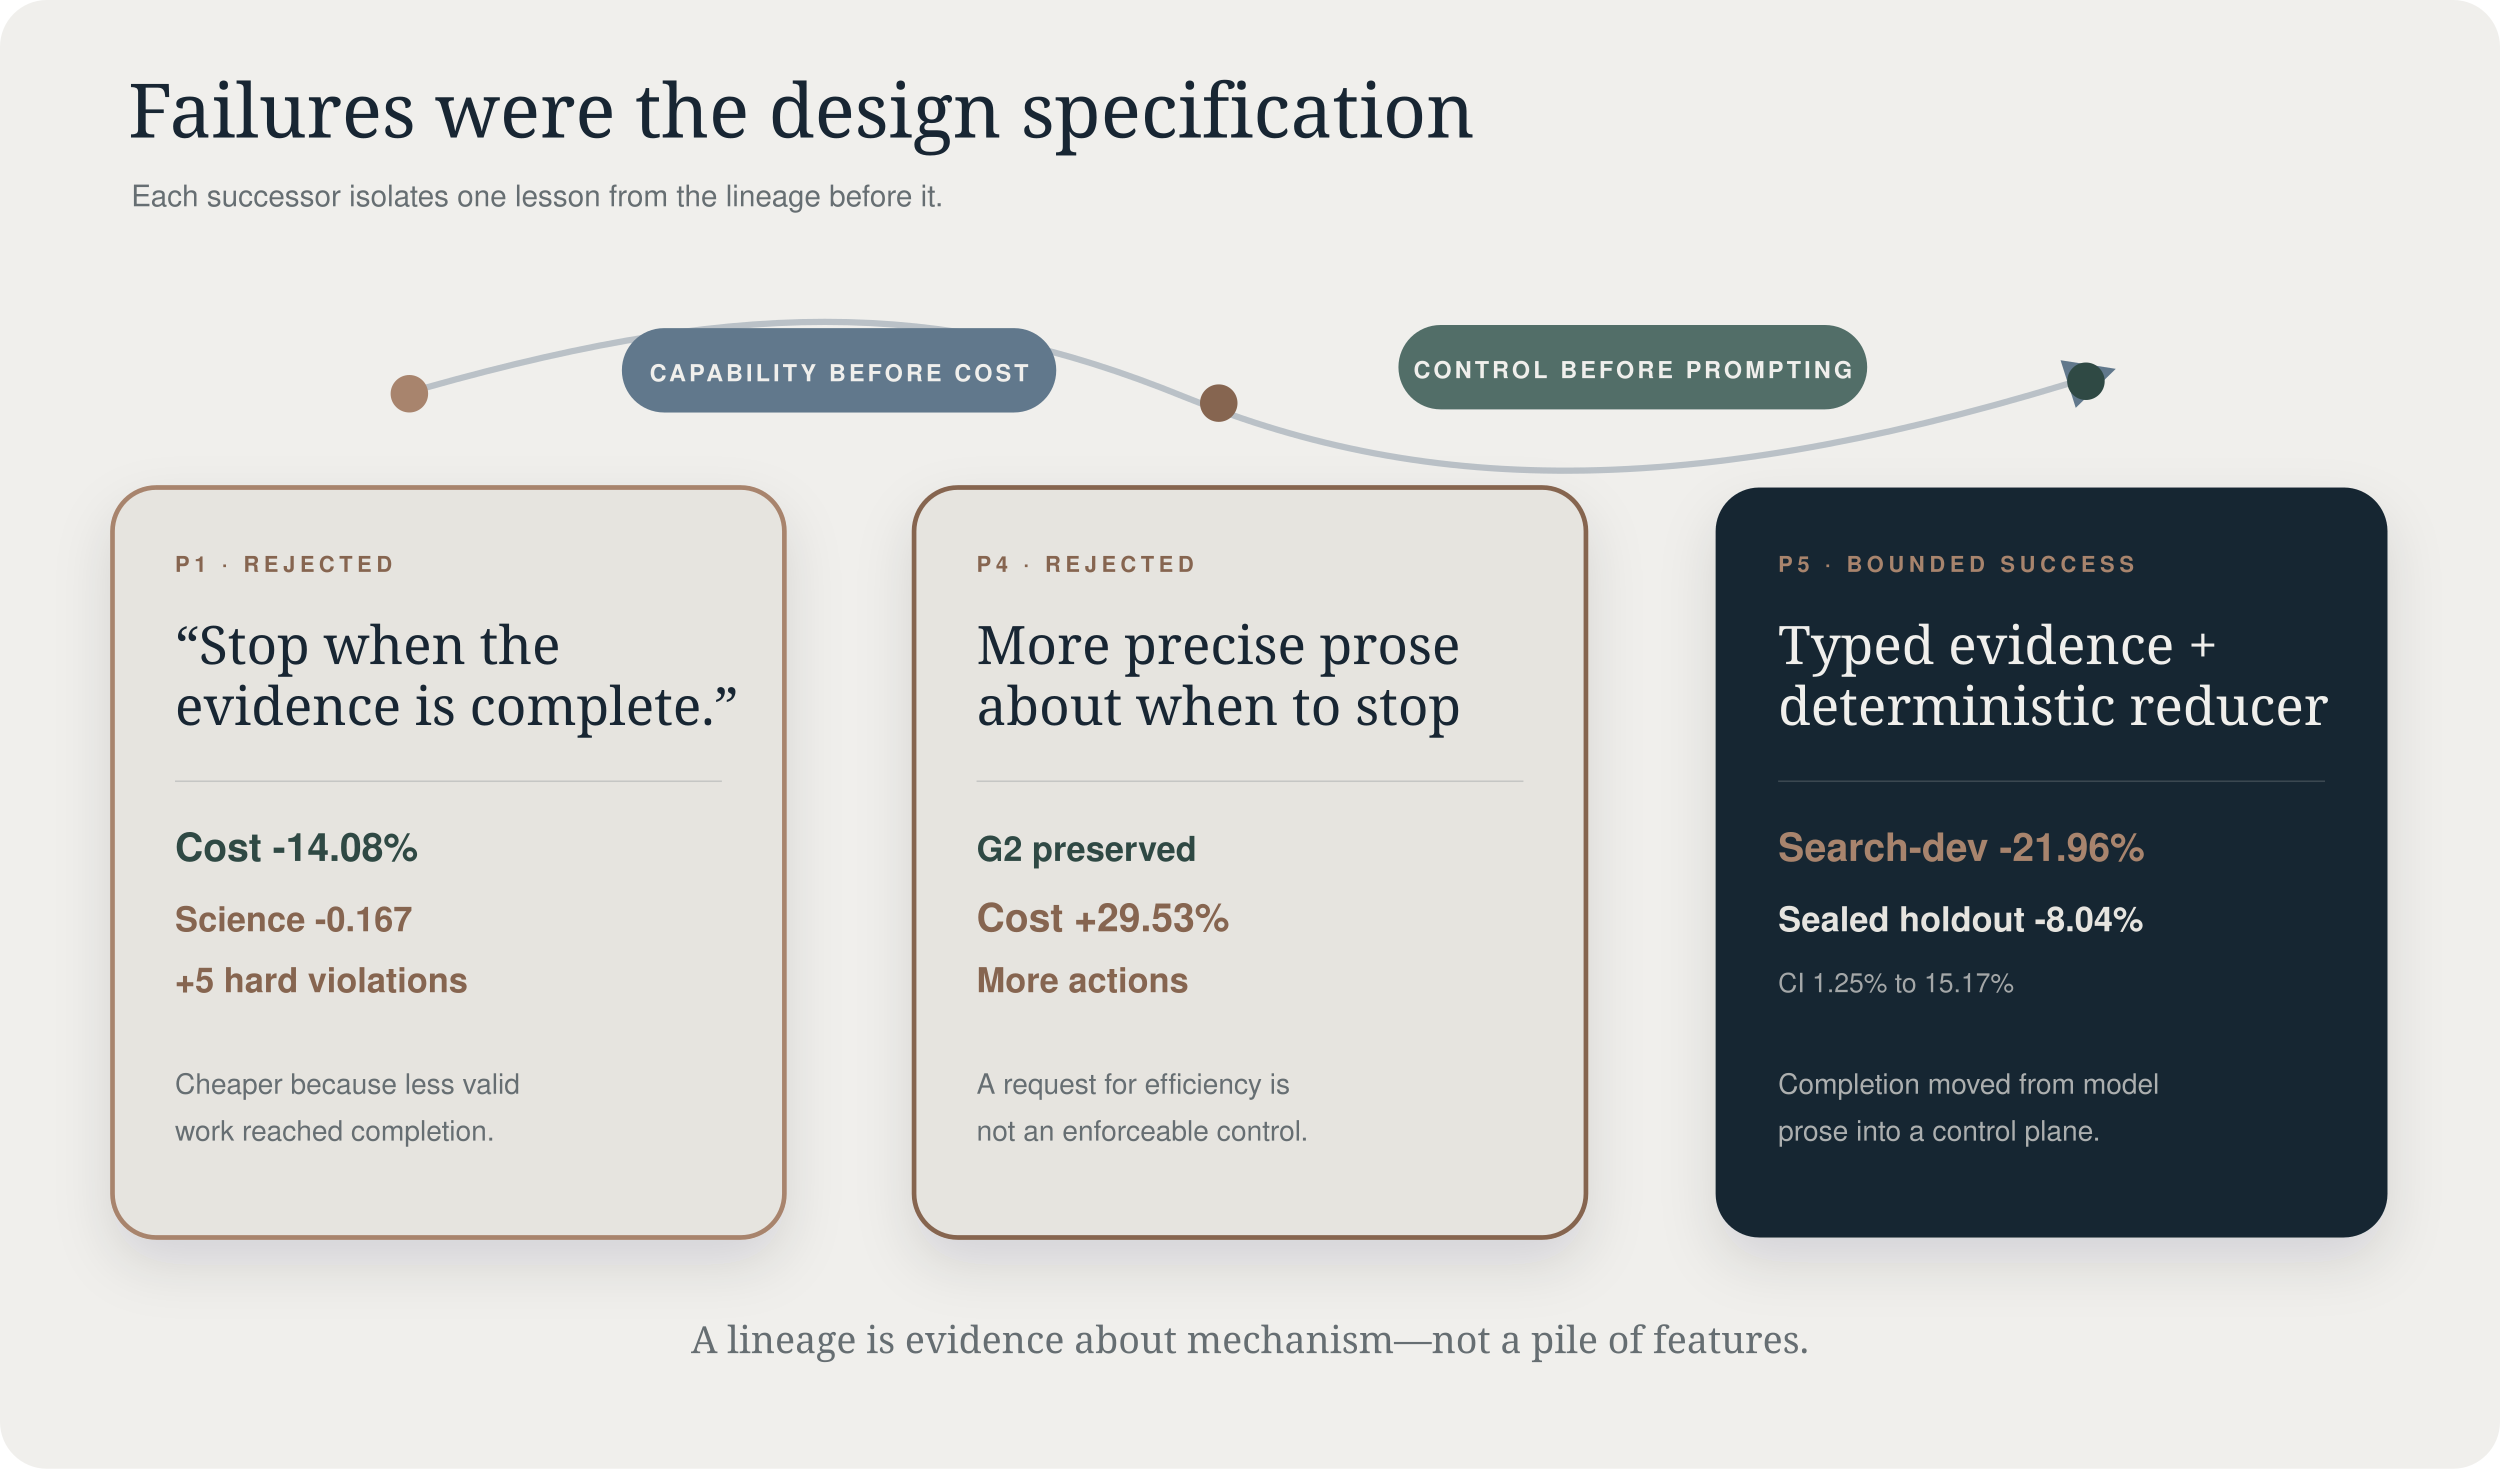
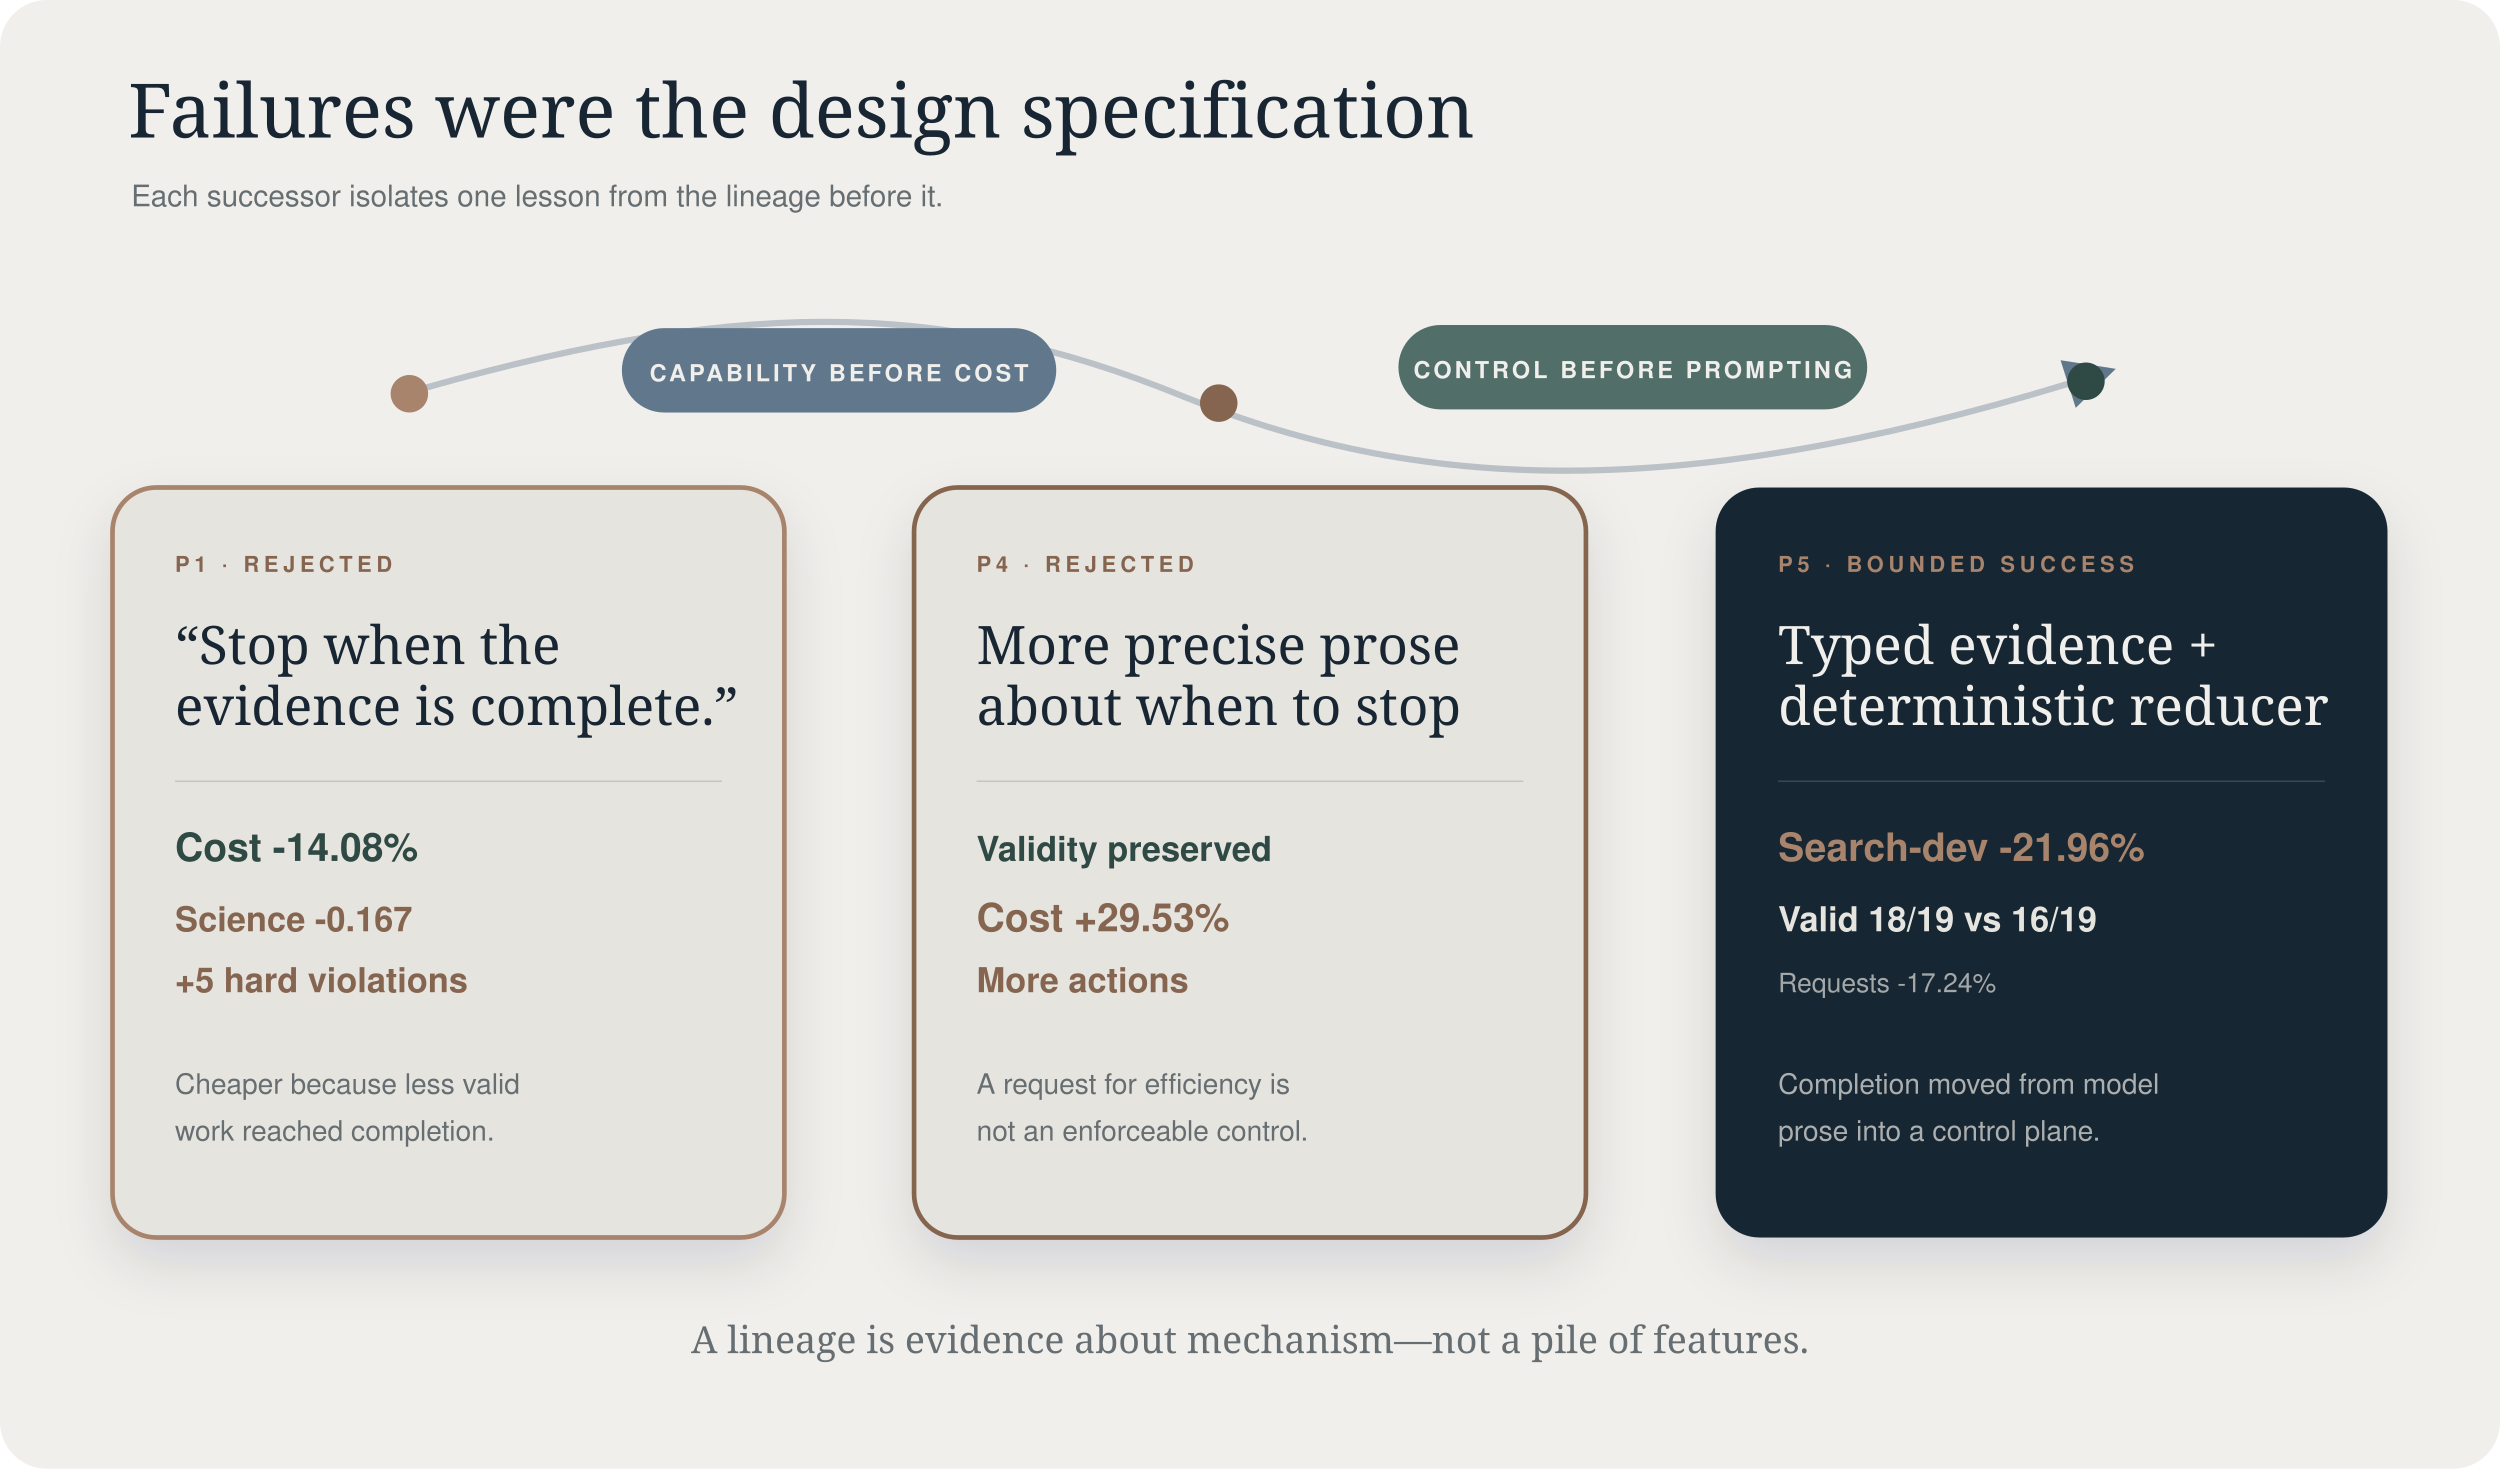
<svg xmlns="http://www.w3.org/2000/svg" width="1600" height="940" viewBox="0 0 1600 940" role="img" aria-labelledby="title desc">
  <defs>
    <marker id="arrow" viewBox="0 0 10 10" refX="8" refY="5" markerWidth="8" markerHeight="8" orient="auto">
      <path d="M0 0 10 5 0 10Z" fill="#61788c" />
    </marker>
    <filter id="shadow" x="-20%" y="-20%" width="140%" height="160%">
      <feDropShadow dx="0" dy="16" stdDeviation="18" flood-color="#182633" flood-opacity=".12" />
    </filter>
  </defs>
  <rect width="1600" height="940" rx="30" fill="#f0efec" />
  <text x="82" y="88" fill="#182633" font-family="Georgia, serif" font-size="48">Failures were the design specification</text>
  <text x="84" y="132" fill="#666e72" font-family="Avenir Next, Helvetica, Arial, sans-serif" font-size="19">Each successor isolates one lesson from the lineage before it.</text>
  <path d="M252 254C470 190 601 190 758 254S1088 321 1348 238" fill="none" stroke="#61788c" stroke-opacity=".38" stroke-width="4" marker-end="url(#arrow)" />
  <circle cx="262" cy="252" r="12" fill="#a8846d" />
  <circle cx="780" cy="258" r="12" fill="#866550" />
  <circle cx="1335" cy="244" r="12" fill="#2f4944" />
  <g filter="url(#shadow)" font-family="Avenir Next, Helvetica, Arial, sans-serif">
    <rect x="72" y="312" width="430" height="480" rx="28" fill="#e6e4df" stroke="#a8846d" stroke-width="3" />
    <rect x="585" y="312" width="430" height="480" rx="28" fill="#e6e4df" stroke="#866550" stroke-width="3" />
    <rect x="1098" y="312" width="430" height="480" rx="28" fill="#182633" />
  </g>
  <g font-family="Avenir Next, Helvetica, Arial, sans-serif">
    <text x="112" y="366" fill="#866550" font-size="14" font-weight="800" letter-spacing="3">P1 · REJECTED</text>
    <text x="112" y="425" fill="#182633" font-family="Georgia, serif" font-size="34">“Stop when the</text>
    <text x="112" y="464" fill="#182633" font-family="Georgia, serif" font-size="34">evidence is complete.”</text>
    <line x1="112" y1="500" x2="462" y2="500" stroke="#182633" stroke-opacity=".16" />
    <text x="112" y="551" fill="#2f4944" font-size="25" font-weight="800">Cost -14.08%</text>
    <text x="112" y="596" fill="#866550" font-size="22" font-weight="800">Science -0.167</text>
    <text x="112" y="635" fill="#866550" font-size="22" font-weight="800">+5 hard violations</text>
    <text x="112" y="700" fill="#666e72" font-size="18">Cheaper because less valid</text>
    <text x="112" y="730" fill="#666e72" font-size="18">work reached completion.</text>
    <text x="625" y="366" fill="#866550" font-size="14" font-weight="800" letter-spacing="3">P4 · REJECTED</text>
    <text x="625" y="425" fill="#182633" font-family="Georgia, serif" font-size="34">More precise prose</text>
    <text x="625" y="464" fill="#182633" font-family="Georgia, serif" font-size="34">about when to stop</text>
    <line x1="625" y1="500" x2="975" y2="500" stroke="#182633" stroke-opacity=".16" />
-     <text x="625" y="551" fill="#2f4944" font-size="22" font-weight="800">G2 preserved</text>
+     <text x="625" y="551" fill="#2f4944" font-size="22" font-weight="800">Validity preserved</text>
    <text x="625" y="596" fill="#866550" font-size="25" font-weight="800">Cost +29.53%</text>
    <text x="625" y="635" fill="#866550" font-size="22" font-weight="800">More actions</text>
    <text x="625" y="700" fill="#666e72" font-size="18">A request for efficiency is</text>
    <text x="625" y="730" fill="#666e72" font-size="18">not an enforceable control.</text>
    <text x="1138" y="366" fill="#a8846d" font-size="14" font-weight="800" letter-spacing="3">P5 · BOUNDED SUCCESS</text>
    <text x="1138" y="425" fill="#f0efec" font-family="Georgia, serif" font-size="34">Typed evidence +</text>
    <text x="1138" y="464" fill="#f0efec" font-family="Georgia, serif" font-size="34">deterministic reducer</text>
    <line x1="1138" y1="500" x2="1488" y2="500" stroke="#e6e4df" stroke-opacity=".18" />
    <text x="1138" y="551" fill="#a8846d" font-size="25" font-weight="800">Search-dev -21.96%</text>
-     <text x="1138" y="596" fill="#e6e4df" font-size="22" font-weight="800">Sealed holdout -8.04%</text>
-     <text x="1138" y="635" fill="#e6e4df" fill-opacity=".68" font-size="17">CI 1.25% to 15.17%</text>
+     <text x="1138" y="596" fill="#e6e4df" font-size="22" font-weight="800">Valid 18/19 vs 16/19</text>
+     <text x="1138" y="635" fill="#e6e4df" fill-opacity=".68" font-size="17">Requests -17.24%</text>
    <text x="1138" y="700" fill="#e6e4df" fill-opacity=".72" font-size="18">Completion moved from model</text>
    <text x="1138" y="730" fill="#e6e4df" fill-opacity=".72" font-size="18">prose into a control plane.</text>
  </g>
  <g font-family="Avenir Next, Helvetica, Arial, sans-serif" font-size="15" font-weight="800" letter-spacing="2">
    <rect x="398" y="210" width="278" height="54" rx="27" fill="#61788c" />
    <text x="537" y="244" text-anchor="middle" fill="#f0efec">CAPABILITY BEFORE COST</text>
    <rect x="895" y="208" width="300" height="54" rx="27" fill="#526e68" />
    <text x="1045" y="242" text-anchor="middle" fill="#f0efec">CONTROL BEFORE PROMPTING</text>
  </g>
  <text x="800" y="866" text-anchor="middle" fill="#666e72" font-family="Georgia, serif" font-size="24">A lineage is evidence about mechanism—not a pile of features.</text>
</svg>
